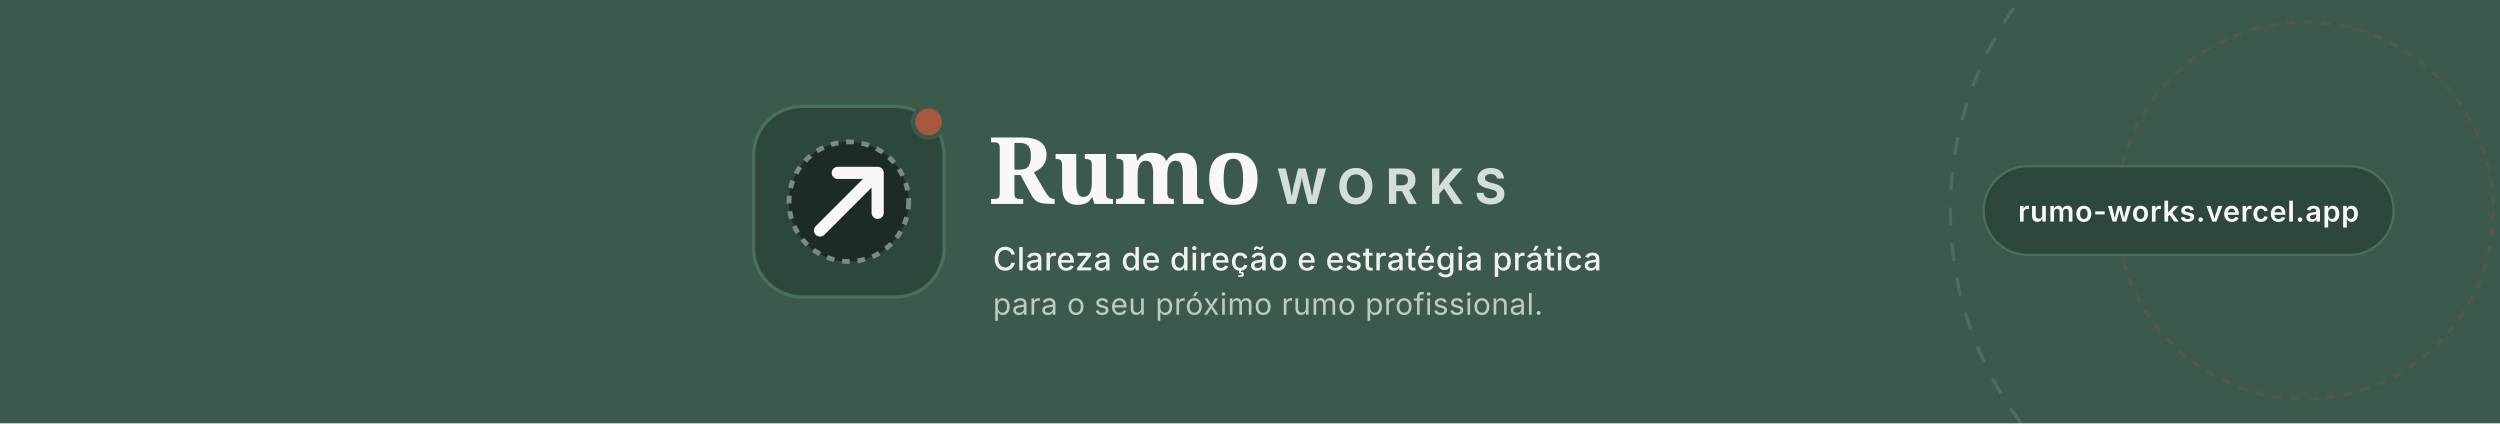
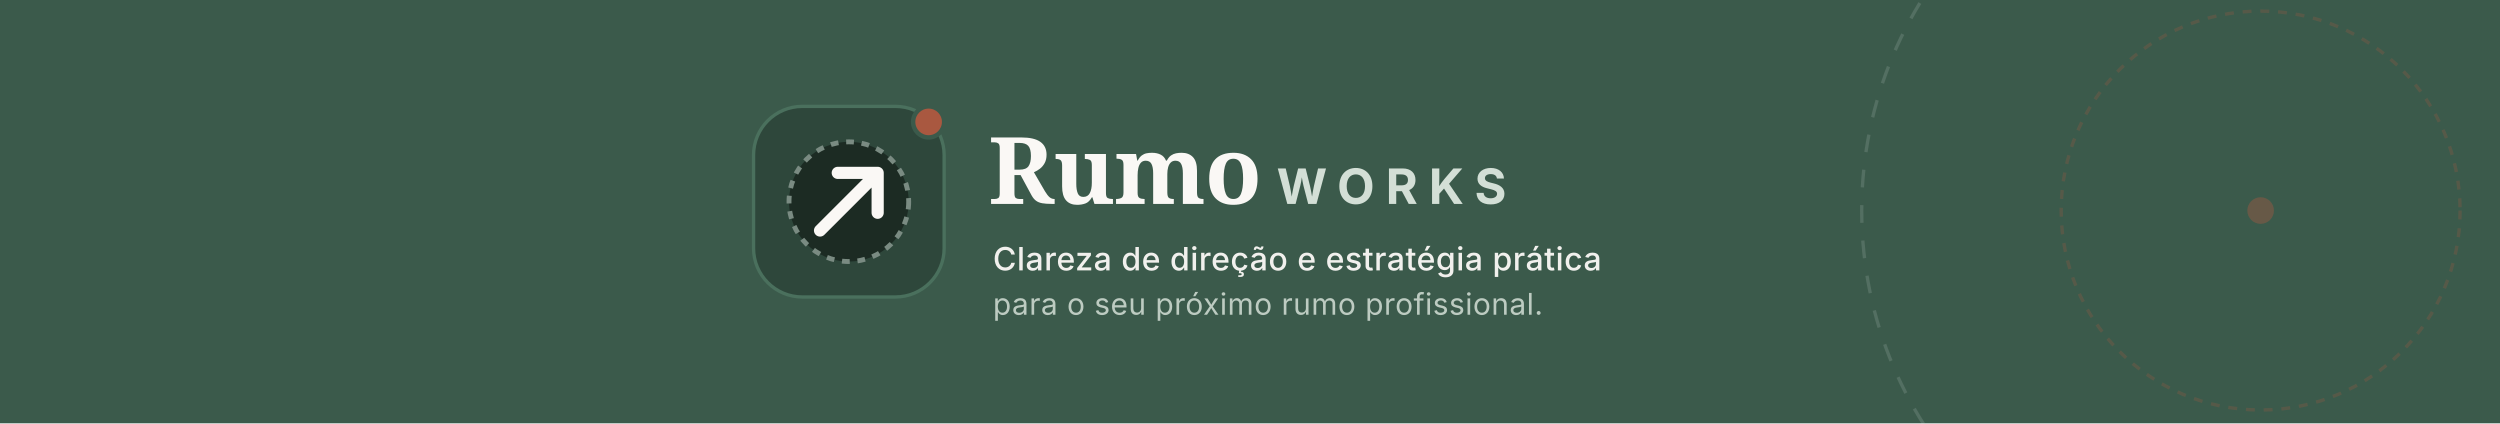
<svg xmlns="http://www.w3.org/2000/svg" viewBox="0 0 1128 191" width="1128" height="191">
  <rect width="1128" height="191" fill="#3B5A4B" />
-   <circle cx="1040" cy="95" r="160" stroke="#EBF1ED" stroke-width="1.5" stroke-dasharray="8 8" opacity="0.12" fill="none" />
-   <circle cx="1040" cy="95" r="85" stroke="#A95840" stroke-width="1.5" stroke-dasharray="4 4" opacity="0.22" fill="none" />
+   <circle cx="1020" cy="95" r="180" stroke="#EBF1ED" stroke-width="1.5" stroke-dasharray="8 8" opacity="0.14" fill="none" />
+   <circle cx="1020" cy="95" r="90" stroke="#A95840" stroke-width="1.5" stroke-dasharray="4 4" opacity="0.25" fill="none" />
+   <circle cx="1020" cy="95" r="6" fill="#A95840" opacity="0.4" />
  <g transform="translate(340, 48)">
    <rect width="86" height="86" rx="22" fill="#2E473B" stroke="#4A705D" stroke-width="1.5" />
    <circle cx="43" cy="43" r="27" stroke="#EBF1ED" stroke-width="2.2" stroke-dasharray="3.5 3.5" opacity="0.4" />
    <path d="M30 56L56 30M56 30H38M56 30V48" stroke="#FAF8F5" stroke-width="5.5" stroke-linecap="round" stroke-linejoin="round" />
    <circle cx="79" cy="7" r="7" fill="#A95840" stroke="#3B5A4B" stroke-width="2" />
  </g>
  <text x="446" y="92" font-family="Georgia, serif" font-size="42" font-weight="600" fill="#FAF8F5" letter-spacing="-0.5">Rumo</text>
  <text x="576" y="92" font-family="-apple-system, BlinkMacSystemFont, sans-serif" font-size="22" font-weight="700" fill="#D3DFD6" letter-spacing="5">WORKS</text>
  <text x="448" y="122" font-family="-apple-system, BlinkMacSystemFont, sans-serif" font-size="14.5" font-weight="500" fill="#FAF8F5" letter-spacing="0.2" opacity="0.95">Clareza de direção e estratégia prática</text>
  <text x="448" y="142" font-family="-apple-system, BlinkMacSystemFont, sans-serif" font-size="13.5" font-weight="400" fill="#D3DFD6" letter-spacing="0.2" opacity="0.85">para o seu próximo rumo profissional.</text>
-   <g transform="translate(895, 75)">
-     <rect width="185" height="40" rx="20" fill="#2E473B" stroke="#4A705D" stroke-width="1" />
-     <text x="92.5" y="25" text-anchor="middle" font-family="-apple-system, BlinkMacSystemFont, sans-serif" font-size="13" font-weight="600" fill="#FAF8F5" letter-spacing="0.3">rumo-works.vercel.app</text>
-   </g>
</svg>
